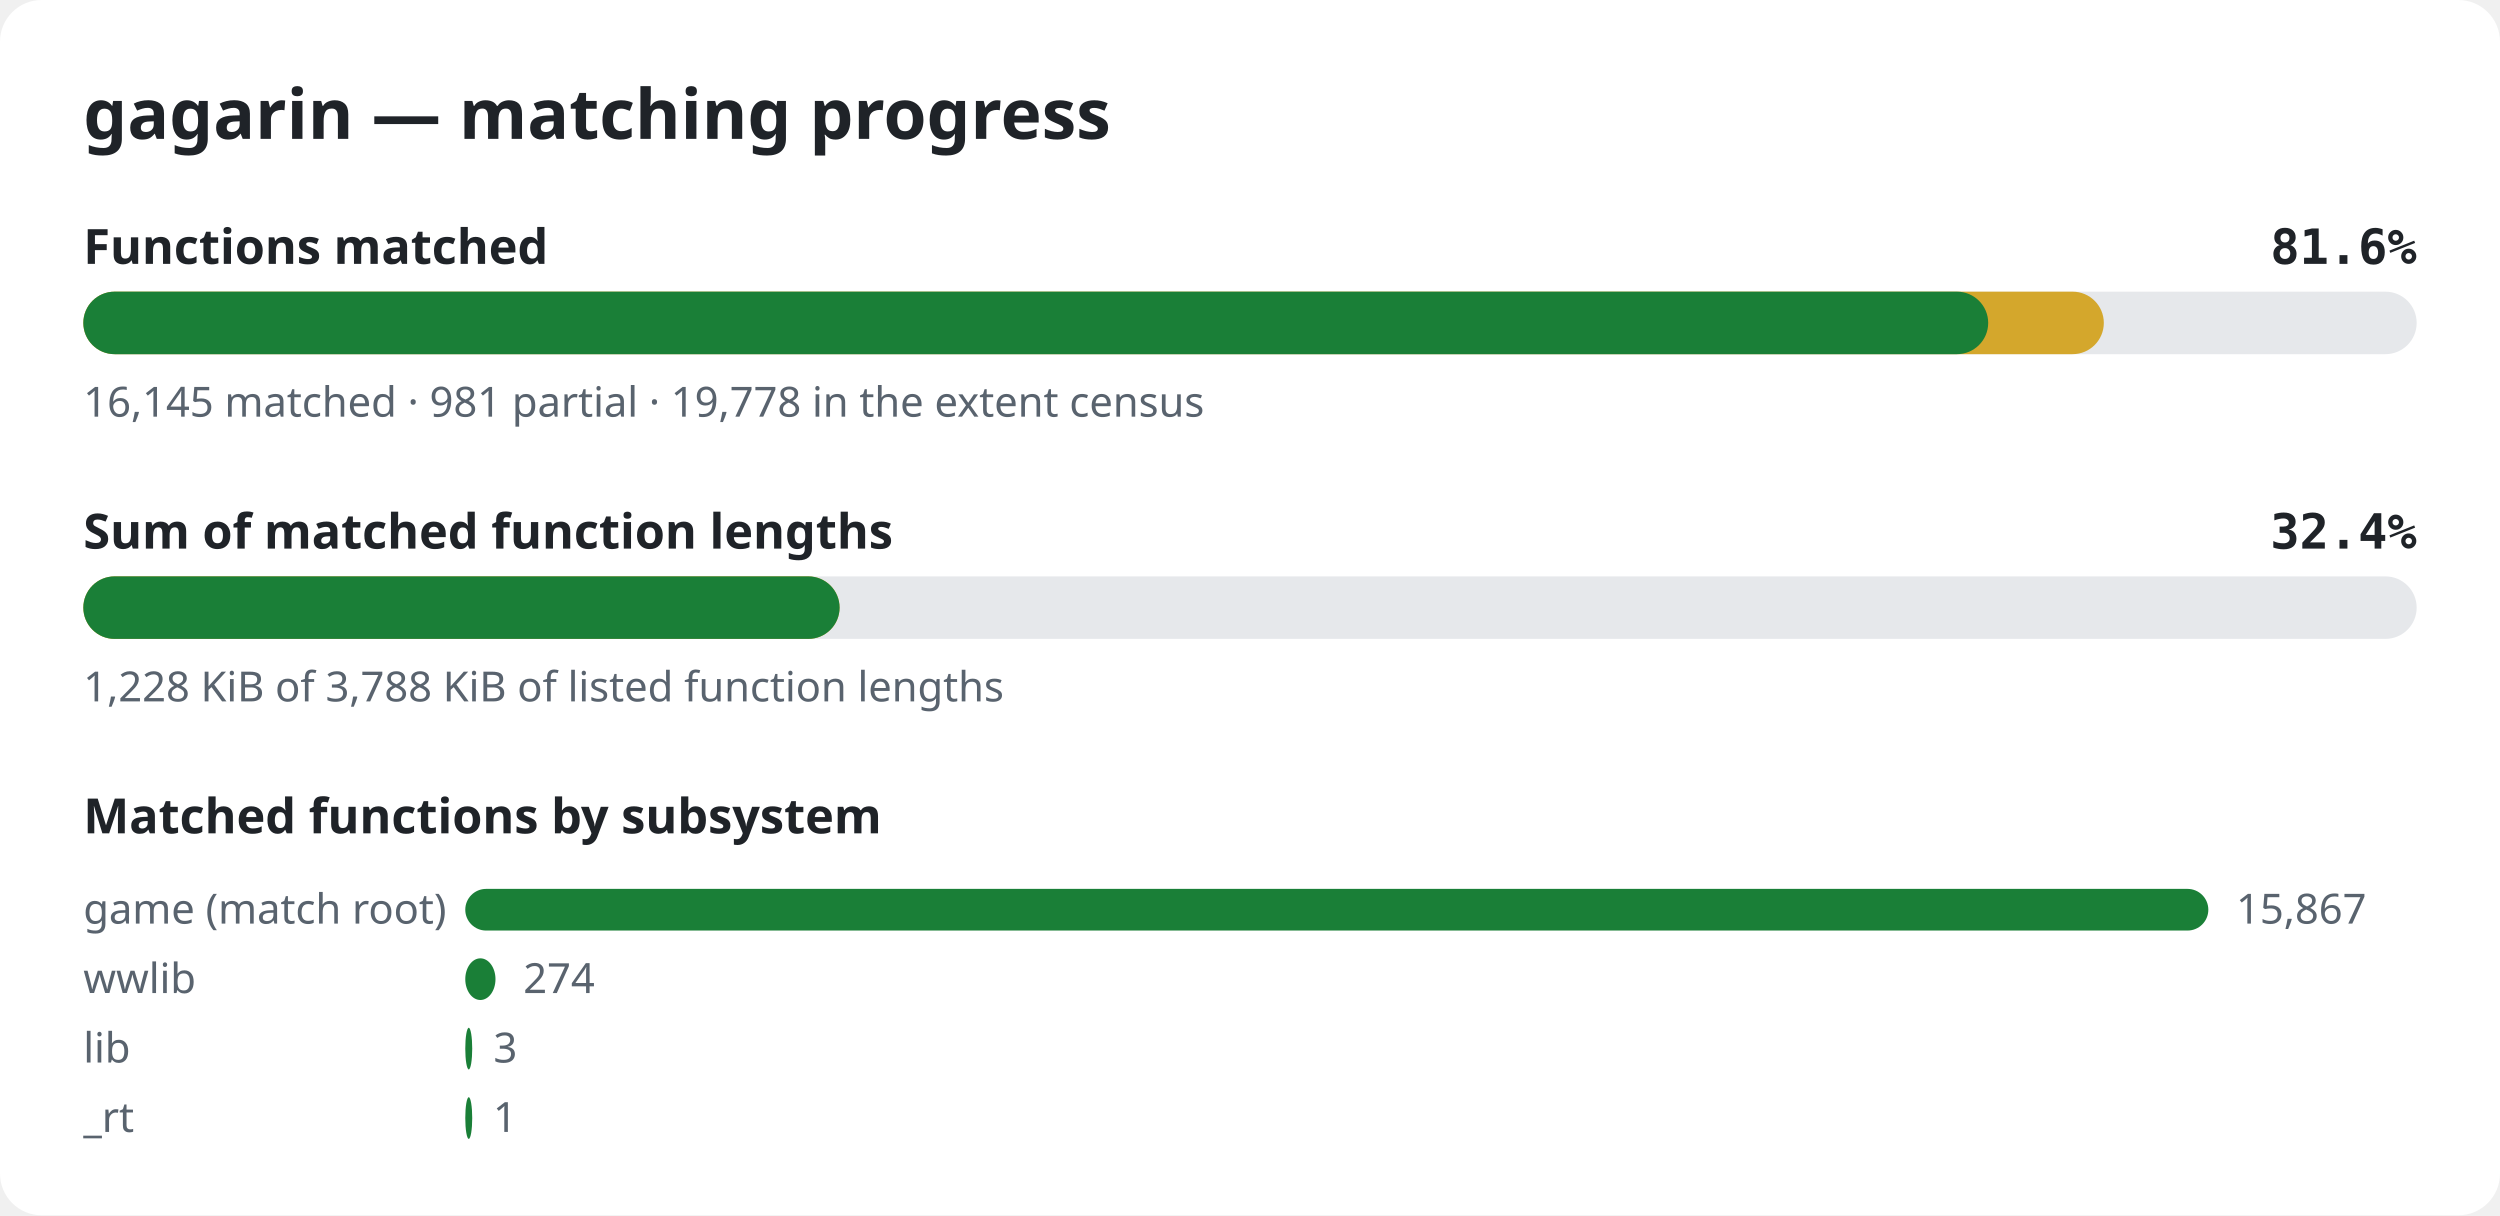
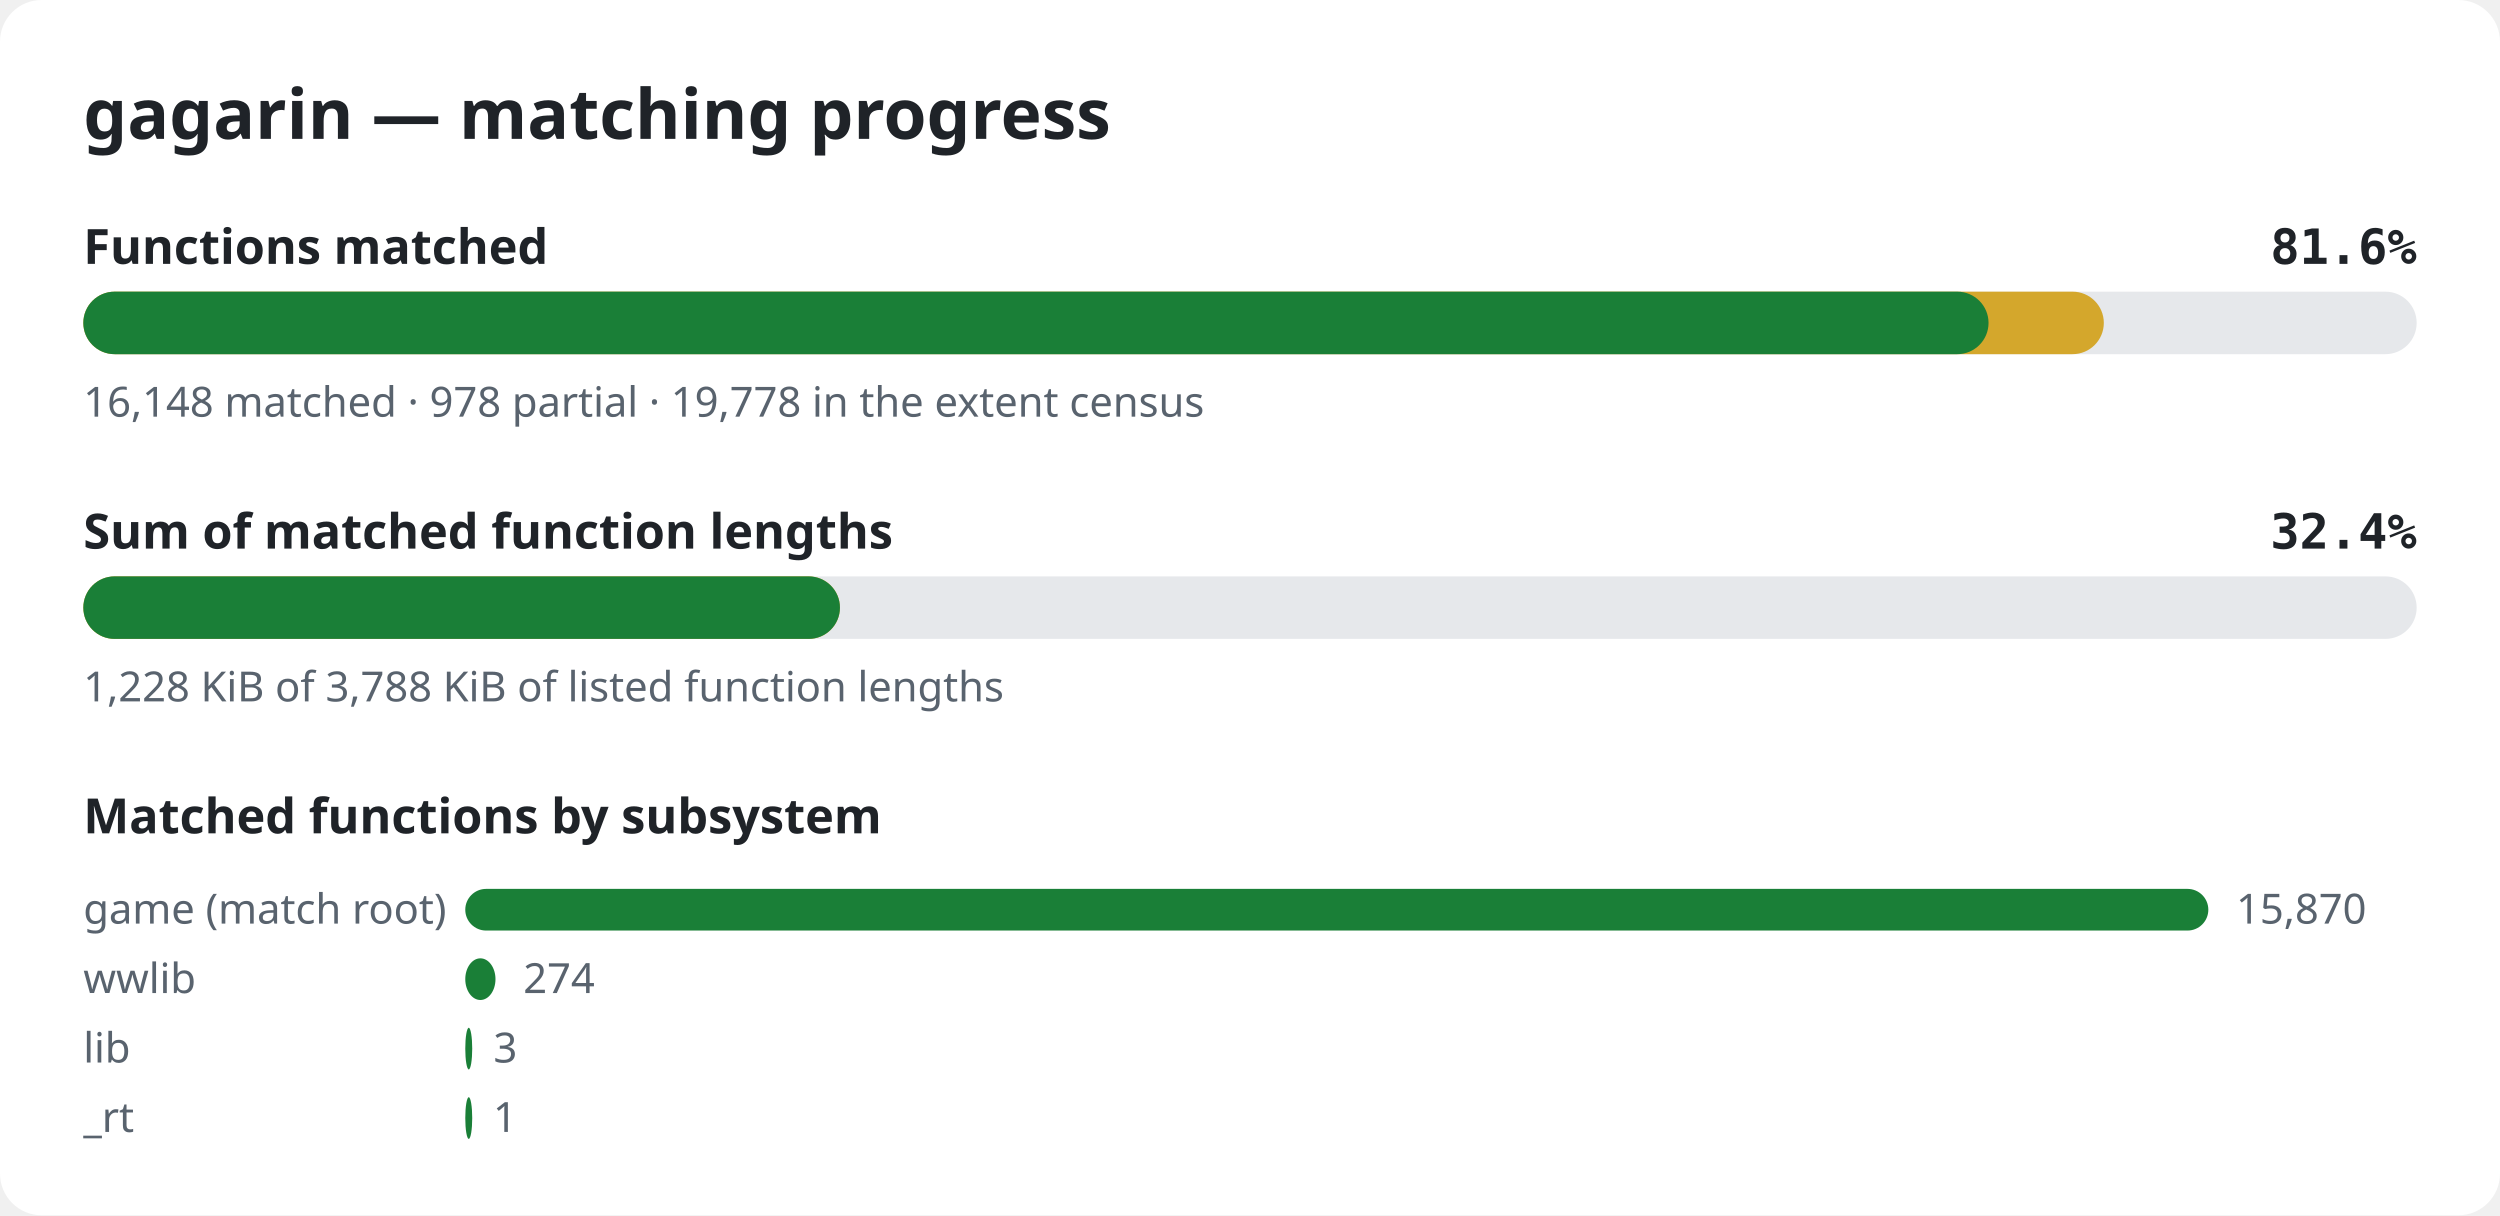
<svg xmlns="http://www.w3.org/2000/svg" width="720" height="350" viewBox="0 0 720 350" role="img" aria-label="gagarin matching progress">
  <style>.bg{fill:#ffffff}.title{font:600 20px sans-serif;fill:#1f2328}.label{font:600 14px sans-serif;fill:#1f2328}.pct{font:600 14px monospace;fill:#1f2328}.note{font:12px sans-serif;fill:#59636e}.track{fill:#e6e8eb}.done{fill:#1a7f37}.partial{fill:#d4a72c}@media (prefers-color-scheme: dark){.bg{fill:#0d1117}.title,.label,.pct{fill:#e6edf3}.note{fill:#9198a1}.track{fill:#262c36}.done{fill:#3fb950}.partial{fill:#d29922}}</style>
  <rect width="720" height="350" rx="12" class="bg" />
  <text x="24" y="40" class="title">gagarin — matching progress</text>
  <text x="24" y="76" class="label">Functions matched</text>
  <text x="696" y="76" class="pct" text-anchor="end">81.6%</text>
  <rect x="24" y="84" width="672" height="18" rx="9" class="track" />
  <rect x="24" y="84" width="581.9" height="18" rx="9" class="partial" />
-   <rect x="24" y="84" width="548.6" height="18" rx="9" class="done" />
-   <text x="24" y="120" class="note">16,145 matched · 981 partial · 19,778 in the extent census</text>
+   <rect x="24" y="84" width="548.7" height="18" rx="9" class="done" />
+   <text x="24" y="120" class="note">16,148 matched · 978 partial · 19,778 in the extent census</text>
  <text x="24" y="158" class="label">Sum of matched function lengths</text>
  <text x="696" y="158" class="pct" text-anchor="end">32.4%</text>
  <rect x="24" y="166" width="672" height="18" rx="9" class="track" />
-   <rect x="24" y="166" width="217.8" height="18" rx="9" class="partial" />
-   <rect x="24" y="166" width="217.8" height="18" rx="9" class="done" />
+   <rect x="24" y="166" width="217.9" height="18" rx="9" class="partial" />
+   <rect x="24" y="166" width="217.9" height="18" rx="9" class="done" />
  <text x="24" y="202" class="note">1,228 KiB of 3,788 KiB of listed function lengths</text>
  <text x="24" y="240" class="label">Matched functions by subsystem</text>
  <text x="24" y="266" class="note">game (match root)</text>
  <rect x="134" y="256" width="502.0" height="12" rx="6" class="done" />
-   <text x="644.0" y="266" class="note">15,867</text>
+   <text x="644.0" y="266" class="note">15,870</text>
  <text x="24" y="286" class="note">wwlib</text>
  <rect x="134" y="276" width="8.7" height="12" rx="6" class="done" />
  <text x="150.7" y="286" class="note">274</text>
  <text x="24" y="306" class="note">lib</text>
  <rect x="134" y="296" width="2.0" height="12" rx="6" class="done" />
  <text x="142.1" y="306" class="note">3</text>
  <text x="24" y="326" class="note">_rt</text>
  <rect x="134" y="316" width="2.0" height="12" rx="6" class="done" />
  <text x="142.0" y="326" class="note">1</text>
</svg>
